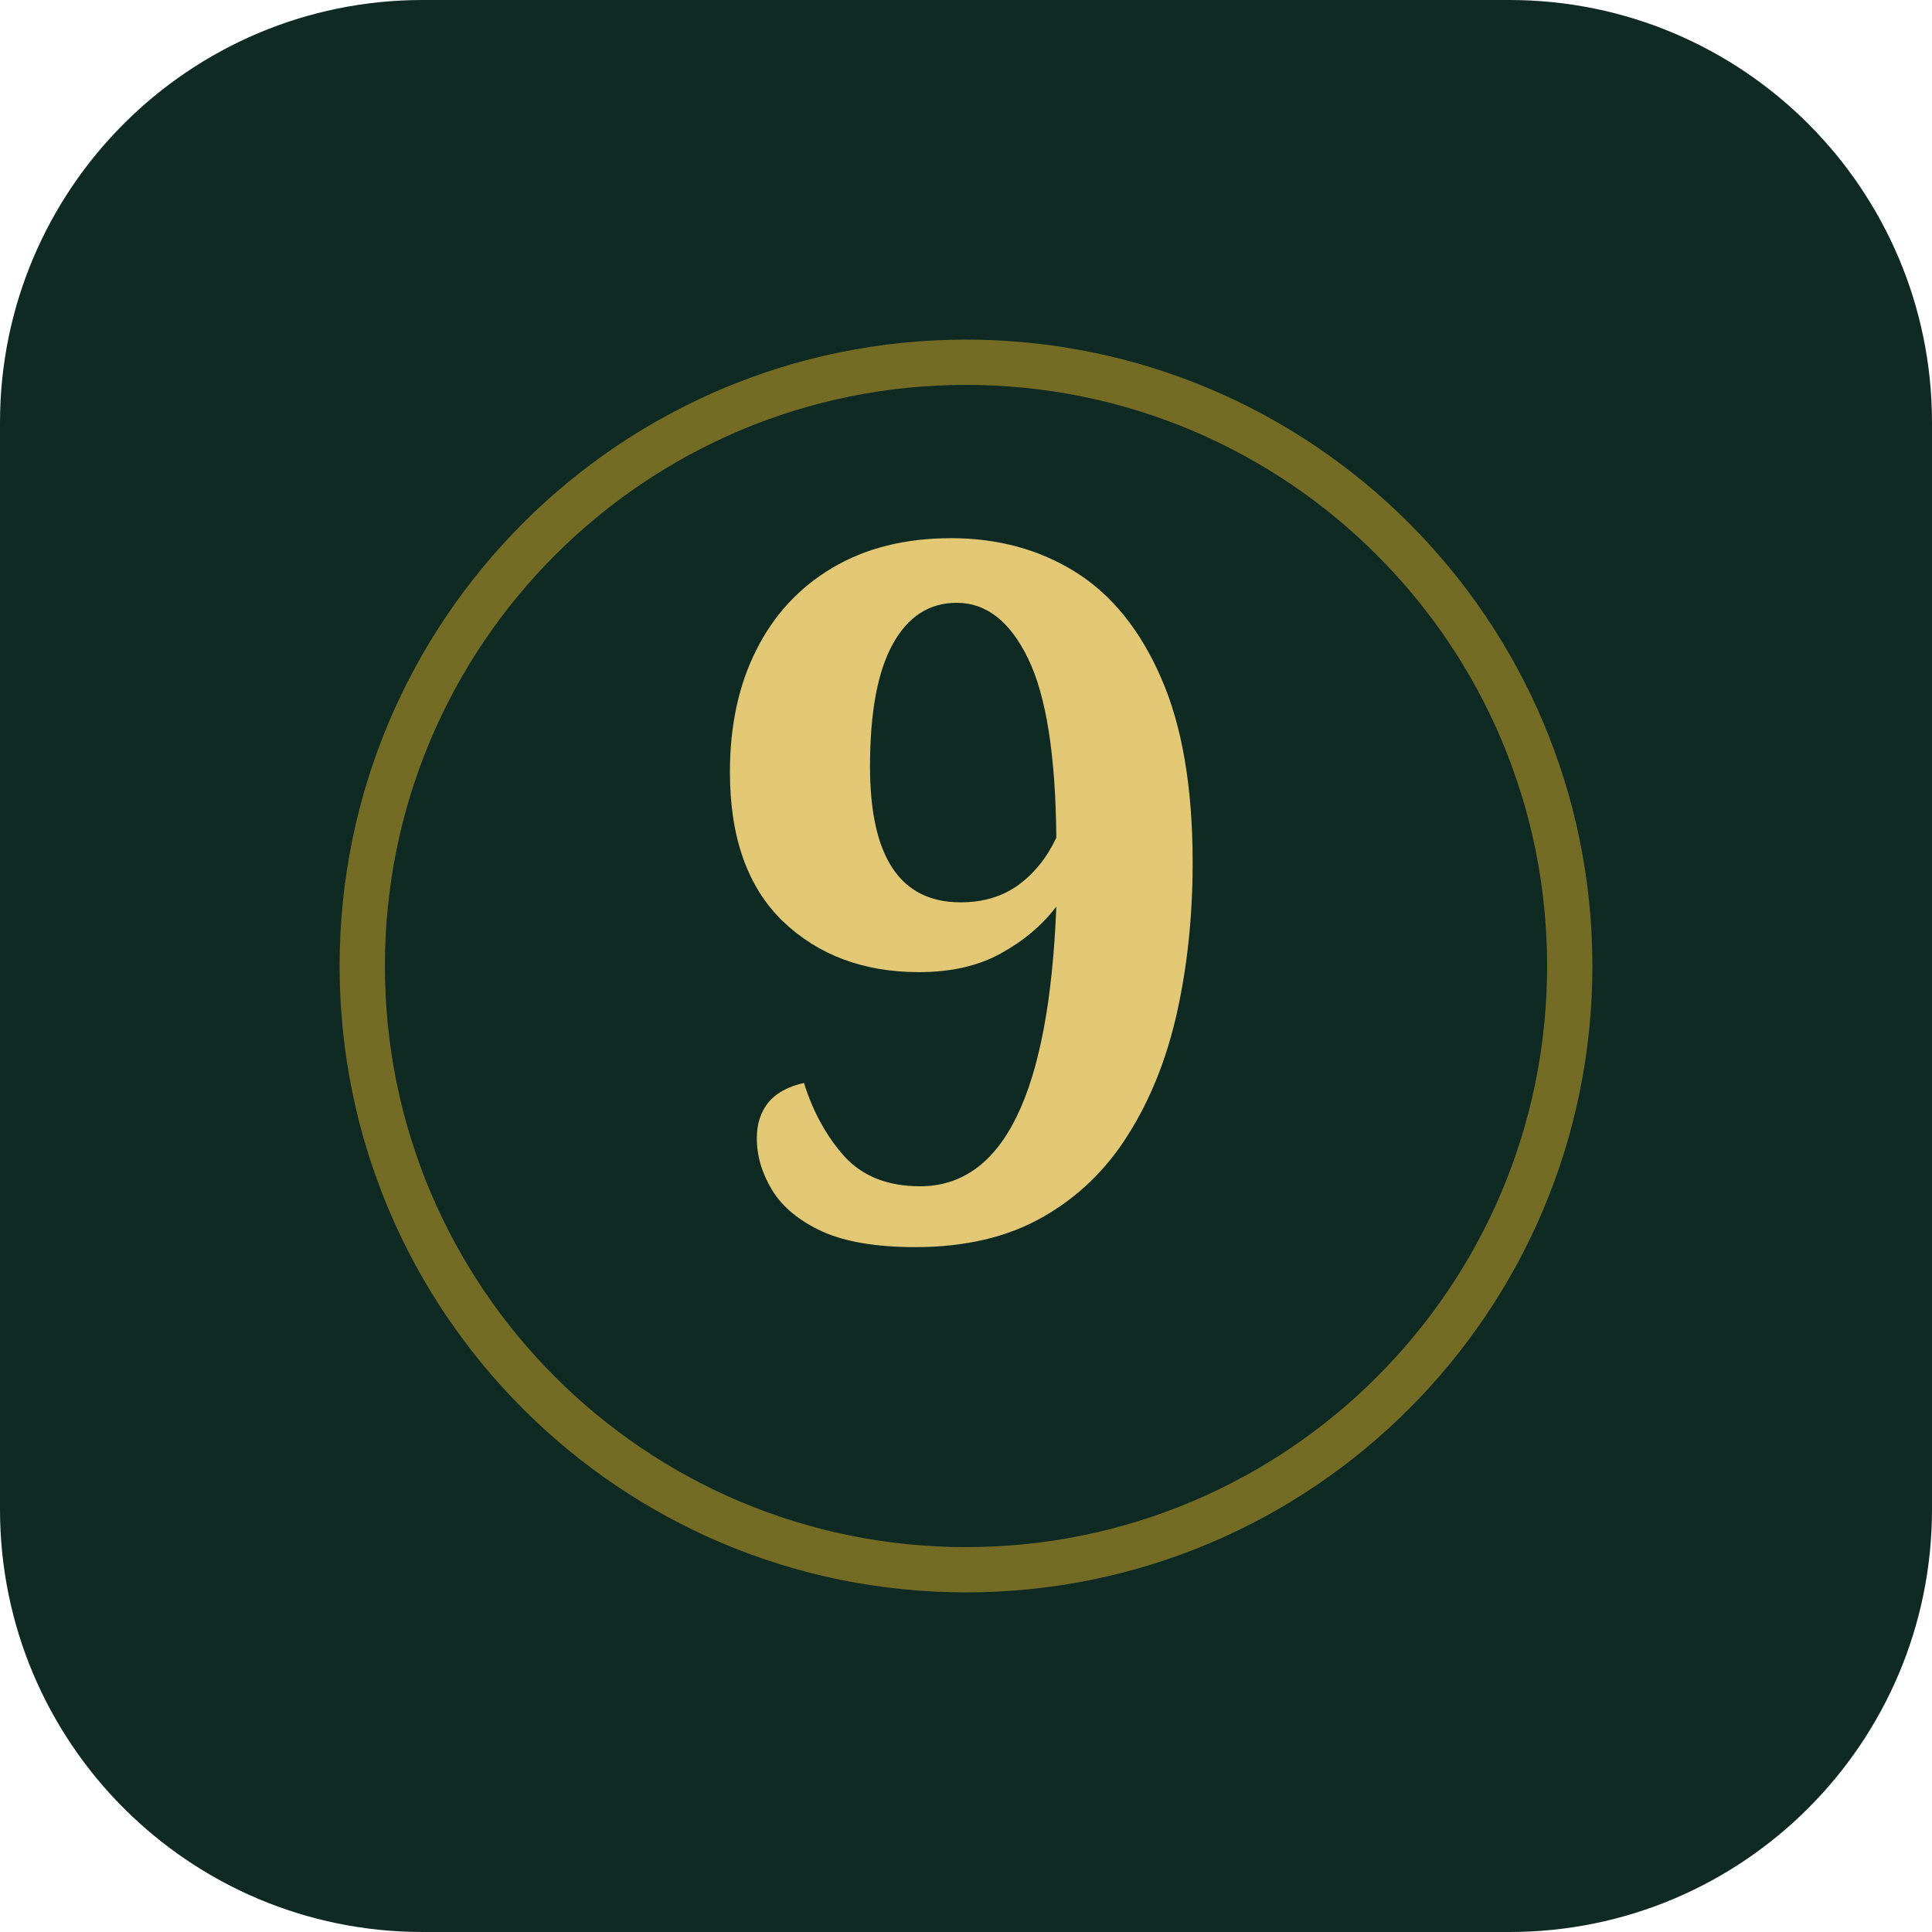
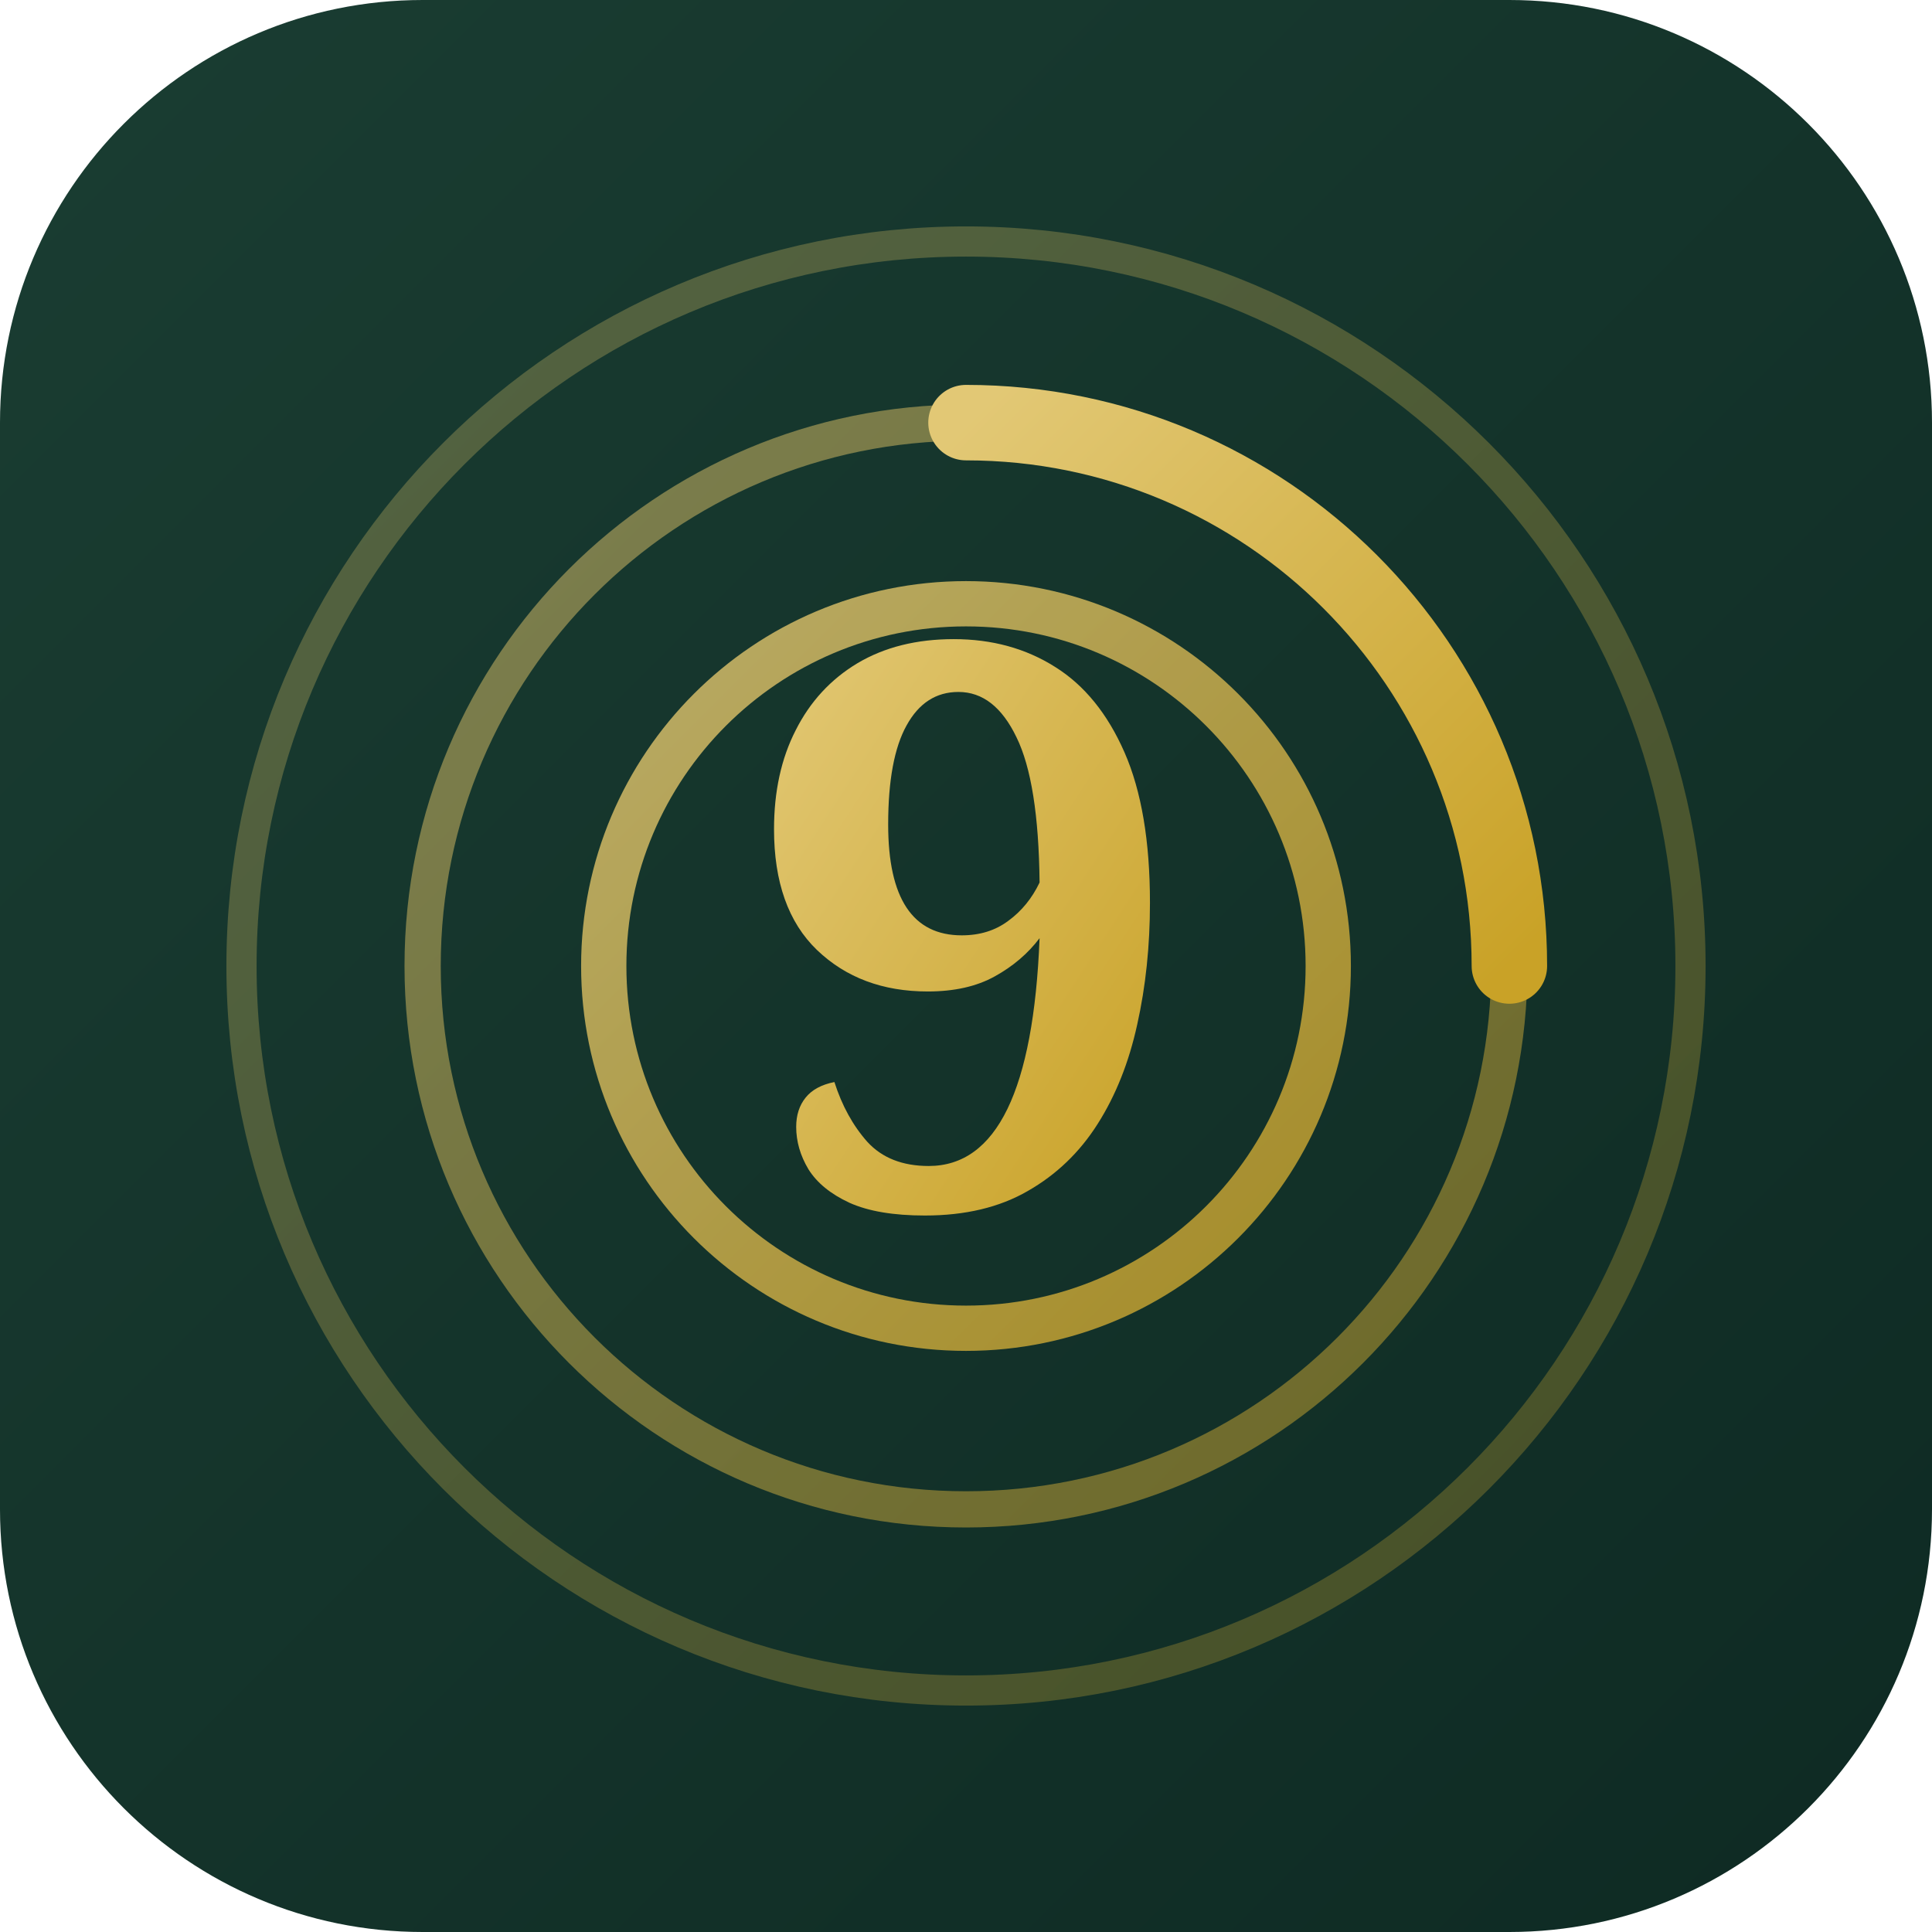
<svg xmlns="http://www.w3.org/2000/svg" viewBox="0 0 64 64">
-   <rect width="64" height="64" rx="14" fill="#0E2A23" />
-   <circle cx="32" cy="32" r="20" fill="none" stroke="#C9A227" stroke-width="1.5" opacity=".55" />
-   <text x="32" y="41" font-family="'Noto Serif TC',serif" font-size="32" font-weight="900" fill="#E2C875" text-anchor="middle">9</text>
+   <defs>
+     <linearGradient id="bg" x1="0" y1="0" x2="1" y2="1">
+       <stop offset="0" stop-color="#1A3D32" />
+       <stop offset="1" stop-color="#0E2A23" />
+     </linearGradient>
+     <linearGradient id="gold" x1="0" y1="0" x2="1" y2="1">
+       <stop offset="0" stop-color="#E2C875" />
+       <stop offset="1" stop-color="#C9A227" />
+     </linearGradient>
+   </defs>
+   <rect width="64" height="64" rx="14" fill="url(#bg)" />
+   <circle cx="32" cy="32" r="24" fill="none" stroke="url(#gold)" stroke-width="1" opacity=".3" />
+   <circle cx="32" cy="32" r="18" fill="none" stroke="url(#gold)" stroke-width="1.2" opacity=".5" />
+   <circle cx="32" cy="32" r="12" fill="none" stroke="url(#gold)" stroke-width="1.5" opacity=".8" />
+   <path d="M32 14 A18 18 0 0 1 50 32" fill="none" stroke="url(#gold)" stroke-width="2.5" stroke-linecap="round" />
+   <text x="32" y="40" font-family="'Noto Serif TC',serif" font-size="26" font-weight="900" fill="url(#gold)" text-anchor="middle">9</text>
</svg>
